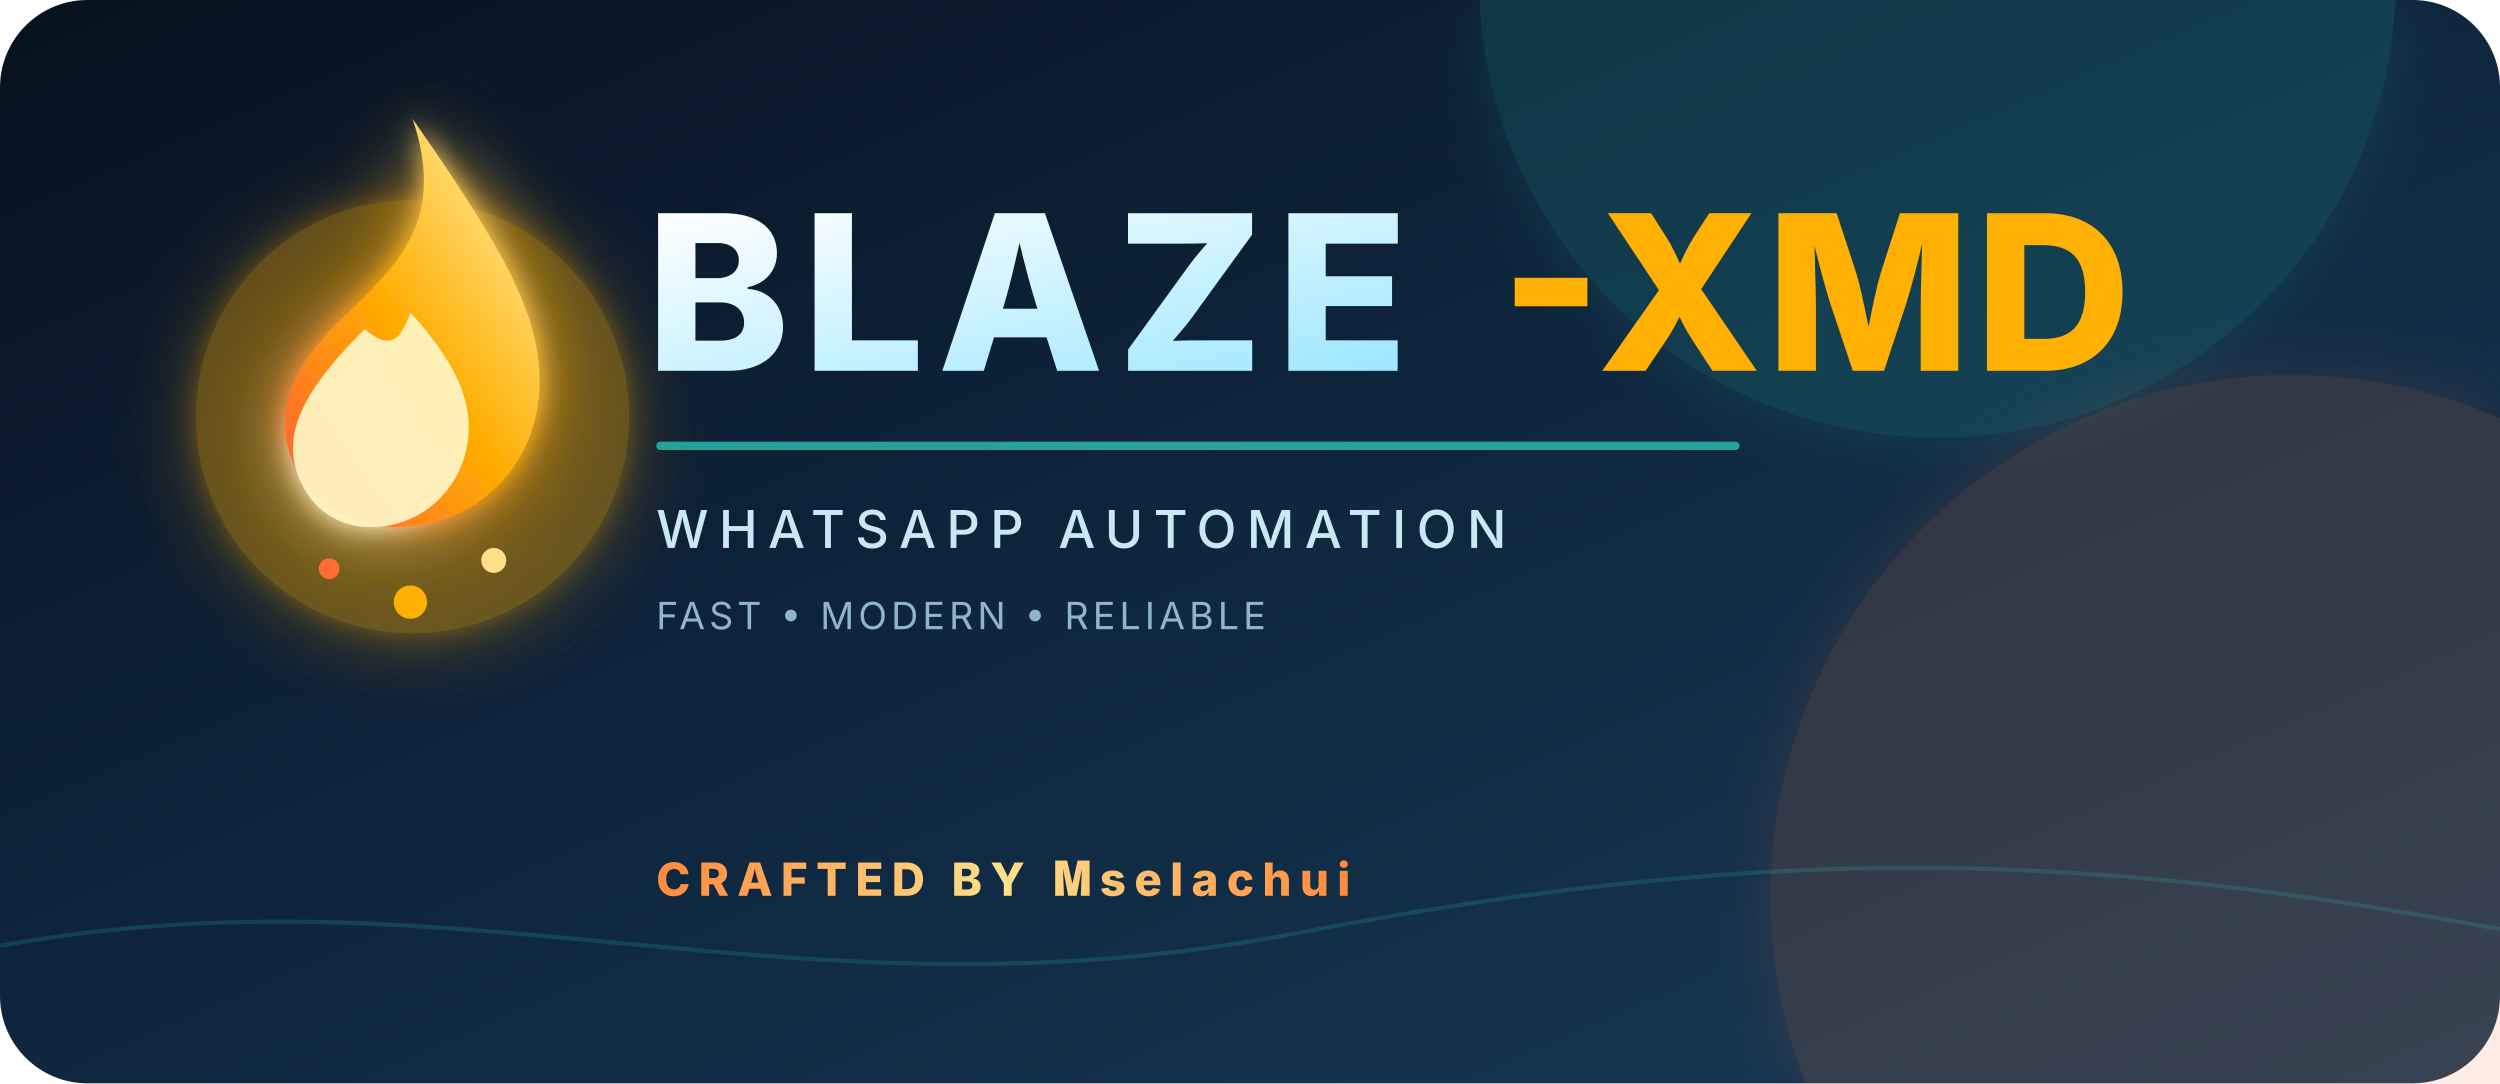
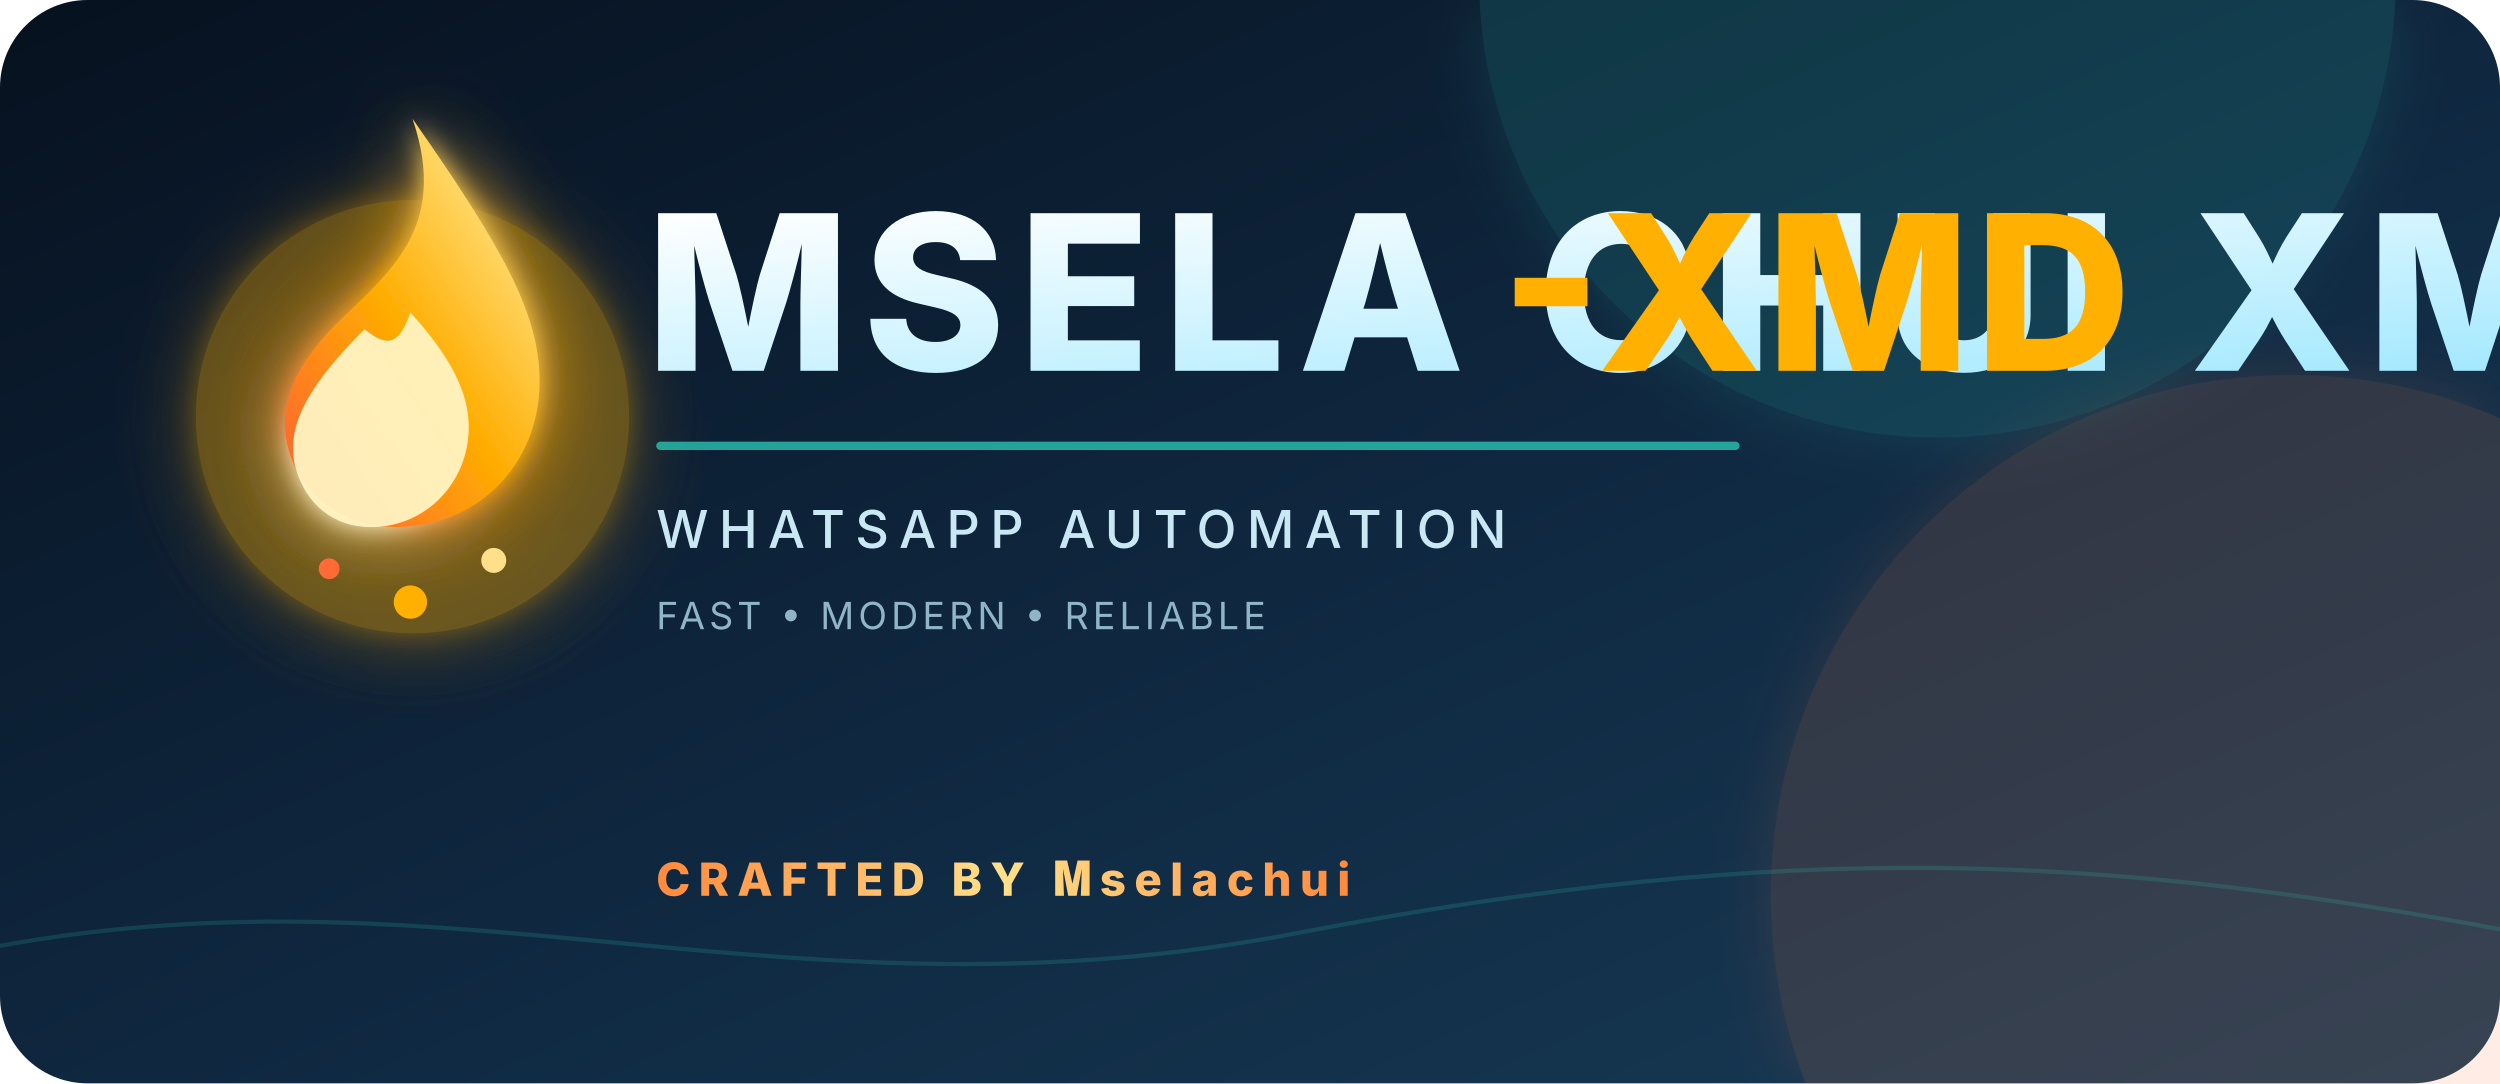
<svg xmlns="http://www.w3.org/2000/svg" width="1200" height="520" viewBox="0 0 1200 520" role="img" aria-labelledby="title desc">
  <defs>
    <linearGradient id="bg" x1="0" y1="0" x2="1" y2="1">
      <stop offset="0" stop-color="#07111f" />
      <stop offset="0.58" stop-color="#102a43" />
      <stop offset="1" stop-color="#183b56" />
    </linearGradient>
    <linearGradient id="fire" x1="0" y1="1" x2="0.9" y2="0">
      <stop offset="0" stop-color="#ff5a36" />
      <stop offset="0.5" stop-color="#ffad00" />
      <stop offset="1" stop-color="#fff1a6" />
      <animate attributeName="x1" values="0;0.35;0" dur="2.8s" repeatCount="indefinite" />
    </linearGradient>
    <linearGradient id="word" x1="0" y1="0" x2="1" y2="1">
      <stop offset="0" stop-color="#ffffff" />
      <stop offset="1" stop-color="#9ee7ff" />
    </linearGradient>
    <linearGradient id="credit" x1="0" y1="0" x2="1" y2="0">
      <stop offset="0" stop-color="#ff8a3d" />
      <stop offset="0.5" stop-color="#ffe08a" />
      <stop offset="1" stop-color="#ff8a3d" />
      <animate attributeName="x1" values="0;1;0" dur="3.5s" repeatCount="indefinite" />
    </linearGradient>
    <filter id="shadow" x="-30%" y="-30%" width="160%" height="180%">
      <feDropShadow dx="0" dy="14" stdDeviation="16" flood-color="#000000" flood-opacity="0.35" />
    </filter>
    <filter id="glow" x="-100%" y="-100%" width="300%" height="300%">
      <feGaussianBlur stdDeviation="14" result="blur" />
      <feMerge>
        <feMergeNode in="blur" />
        <feMergeNode in="SourceGraphic" />
      </feMerge>
    </filter>
    <filter id="luminous" x="-120%" y="-120%" width="340%" height="340%">
      <feGaussianBlur in="SourceGraphic" stdDeviation="18" result="wide" />
      <feGaussianBlur in="SourceGraphic" stdDeviation="6" result="tight" />
      <feColorMatrix in="wide" type="matrix" values="1 0 0 0 0.08  0 0.72 0 0 0.04  0 0 0.35 0 0  0 0 0 0.82 0" result="warmWide" />
      <feMerge>
        <feMergeNode in="warmWide" />
        <feMergeNode in="tight" />
        <feMergeNode in="SourceGraphic" />
      </feMerge>
    </filter>
    <style>
      .brand { font-family: Inter, Segoe UI, Arial, sans-serif; }
      .pulse { animation: pulse 2.4s ease-in-out infinite; transform-box: fill-box; transform-origin: center; }
      .flicker { animation: flicker 1.8s ease-in-out infinite alternate; transform-box: fill-box; transform-origin: center bottom; }
      .float-a { animation: floatA 2.8s ease-in-out infinite; }
      .float-b { animation: floatB 3.4s ease-in-out infinite; }
      .credit { animation: creditGlow 2.5s ease-in-out infinite; }
      @keyframes pulse { 0%,100% { opacity: .48; transform: scale(.94); } 50% { opacity: .9; transform: scale(1.08); } }
      @keyframes flicker { 0% { transform: scaleY(.94) rotate(-2deg); } 100% { transform: scaleY(1.06) rotate(2deg); } }
      @keyframes floatA { 0%,100% { transform: translate(0, 0); opacity: .35; } 50% { transform: translate(-8px, -22px); opacity: 1; } }
      @keyframes floatB { 0%,100% { transform: translate(0, 0); opacity: .3; } 50% { transform: translate(11px, -28px); opacity: .95; } }
      @keyframes creditGlow { 0%,100% { opacity: .72; letter-spacing: 4px; } 50% { opacity: 1; letter-spacing: 6px; } }
      @media (prefers-reduced-motion: reduce) { .pulse, .flicker, .float-a, .float-b, .credit { animation: none; } }
    </style>
  </defs>
  <rect width="1200" height="520" rx="42" fill="url(#bg)" />
  <circle class="pulse" cx="930" cy="-10" r="220" fill="#2dd4bf" opacity=".14" filter="url(#glow)" />
  <circle class="pulse" cx="1100" cy="430" r="250" fill="#ff7a45" opacity=".14" filter="url(#glow)" />
  <path d="M0 454 C220 414 382 494 622 448 S1010 411 1200 446" fill="none" stroke="#2dd4bf" stroke-opacity=".16" stroke-width="2" />
  <g transform="translate(82 53)" filter="url(#shadow)">
    <circle class="pulse" cx="116" cy="147" r="104" fill="#ffb000" opacity=".34" filter="url(#luminous)" />
    <g class="flicker" filter="url(#luminous)">
      <path d="M116 4c18 53-12 74-37 99-22 22-30 44-20 67 8 18 27 30 49 30 39 0 69-30 69-70 0-32-17-63-61-126z" fill="url(#fire)" />
      <path d="M93 105c-25 25-39 46-33 67 5 17 18 28 36 28 27 0 47-22 47-48 0-17-9-34-28-55-5 14-10 18-22 8z" fill="#fff4c2" opacity=".94" />
    </g>
    <circle class="float-a" cx="76" cy="220" r="5" fill="#ff6b35" />
    <circle class="float-b" cx="155" cy="216" r="6" fill="#ffe08a" />
    <circle class="float-a" cx="115" cy="236" r="8" fill="#ffb000" />
  </g>
  <g class="brand" transform="translate(310 0)">
-     <text x="0" y="178" fill="url(#word)" font-size="104" font-weight="800" letter-spacing="6">BLAZE</text>
+     <text x="0" y="178" fill="url(#word)" font-size="104" font-weight="800" letter-spacing="6">MSELA CHUI XMD</text>
    <text x="410" y="178" fill="#ffb000" font-size="104" font-weight="800" letter-spacing="2">-XMD</text>
    <rect x="5" y="212" width="520" height="4" rx="2" fill="#2dd4bf" opacity=".72">
      <animate attributeName="width" values="360;540;360" dur="3s" repeatCount="indefinite" />
    </rect>
    <text x="5" y="263" fill="#c9e8f3" font-size="25" font-weight="500" letter-spacing="5">WHATSAPP AUTOMATION</text>
    <text x="5" y="302" fill="#8fb5c6" font-size="18" letter-spacing="2">FAST  •  MODERN  •  RELIABLE</text>
    <text class="credit" x="5" y="430" fill="url(#credit)" font-size="22" font-weight="800" letter-spacing="4">CRAFTED BY 𝐌selachui</text>
  </g>
</svg>
